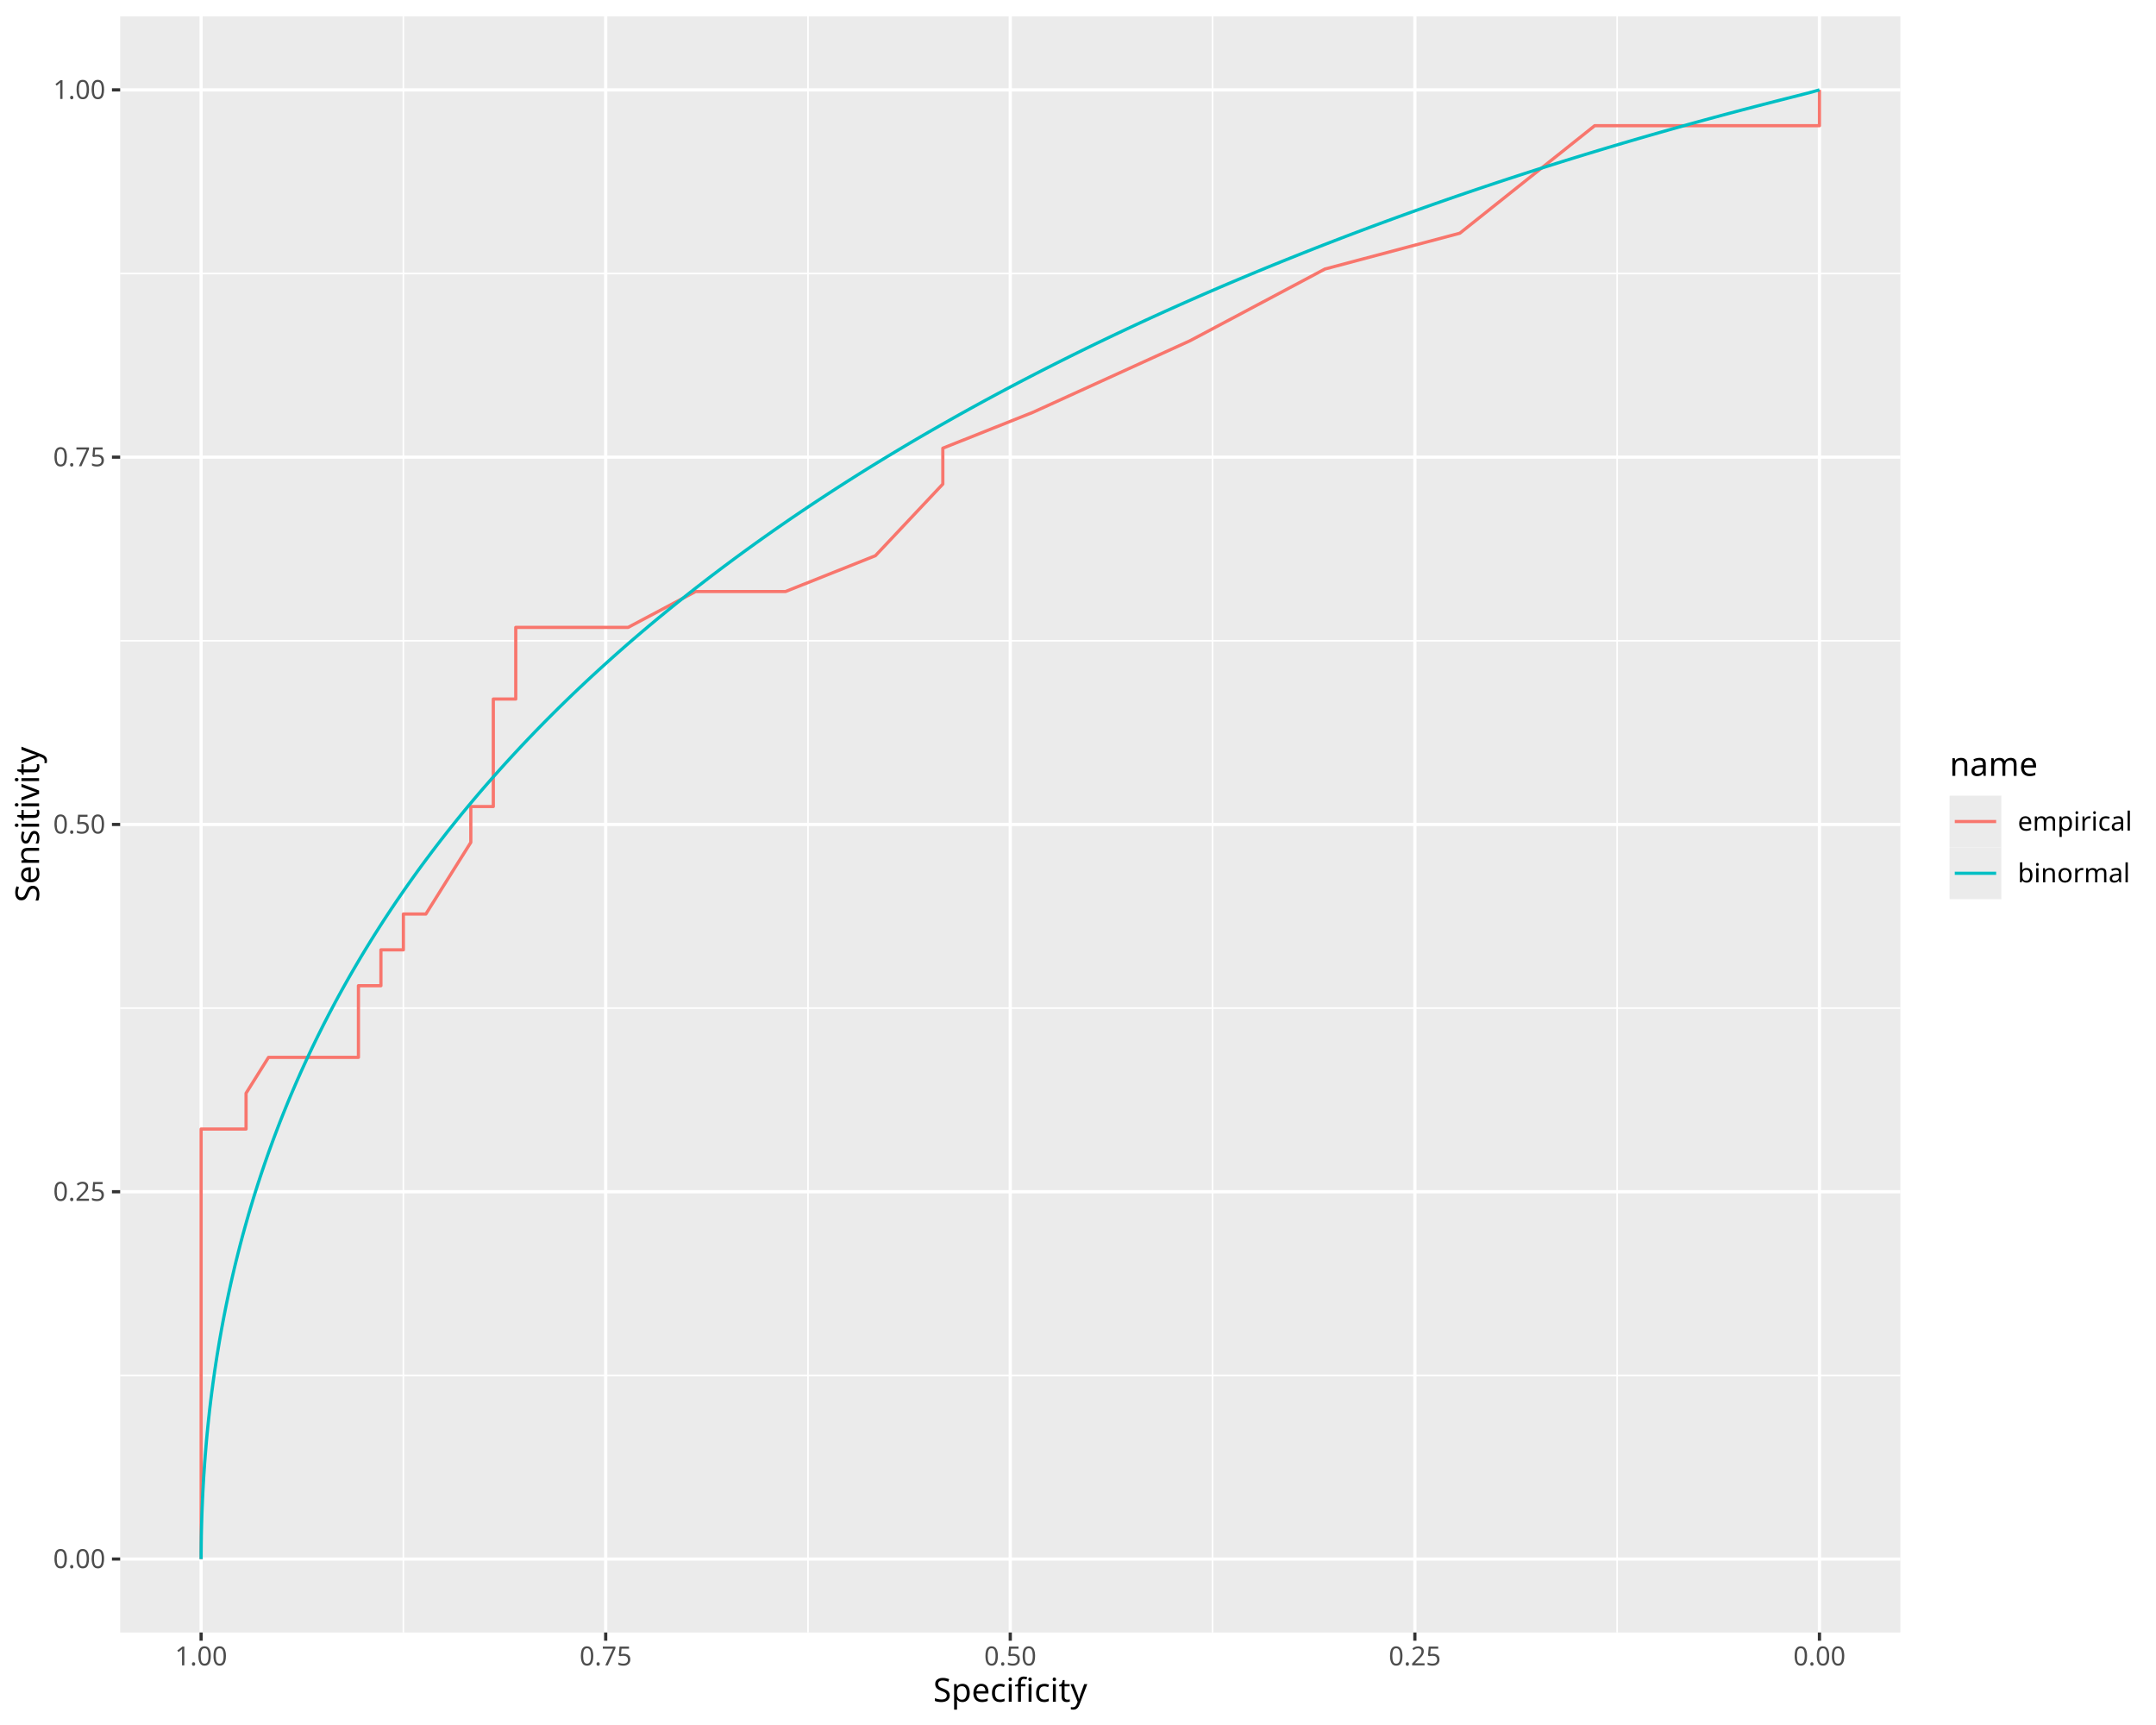
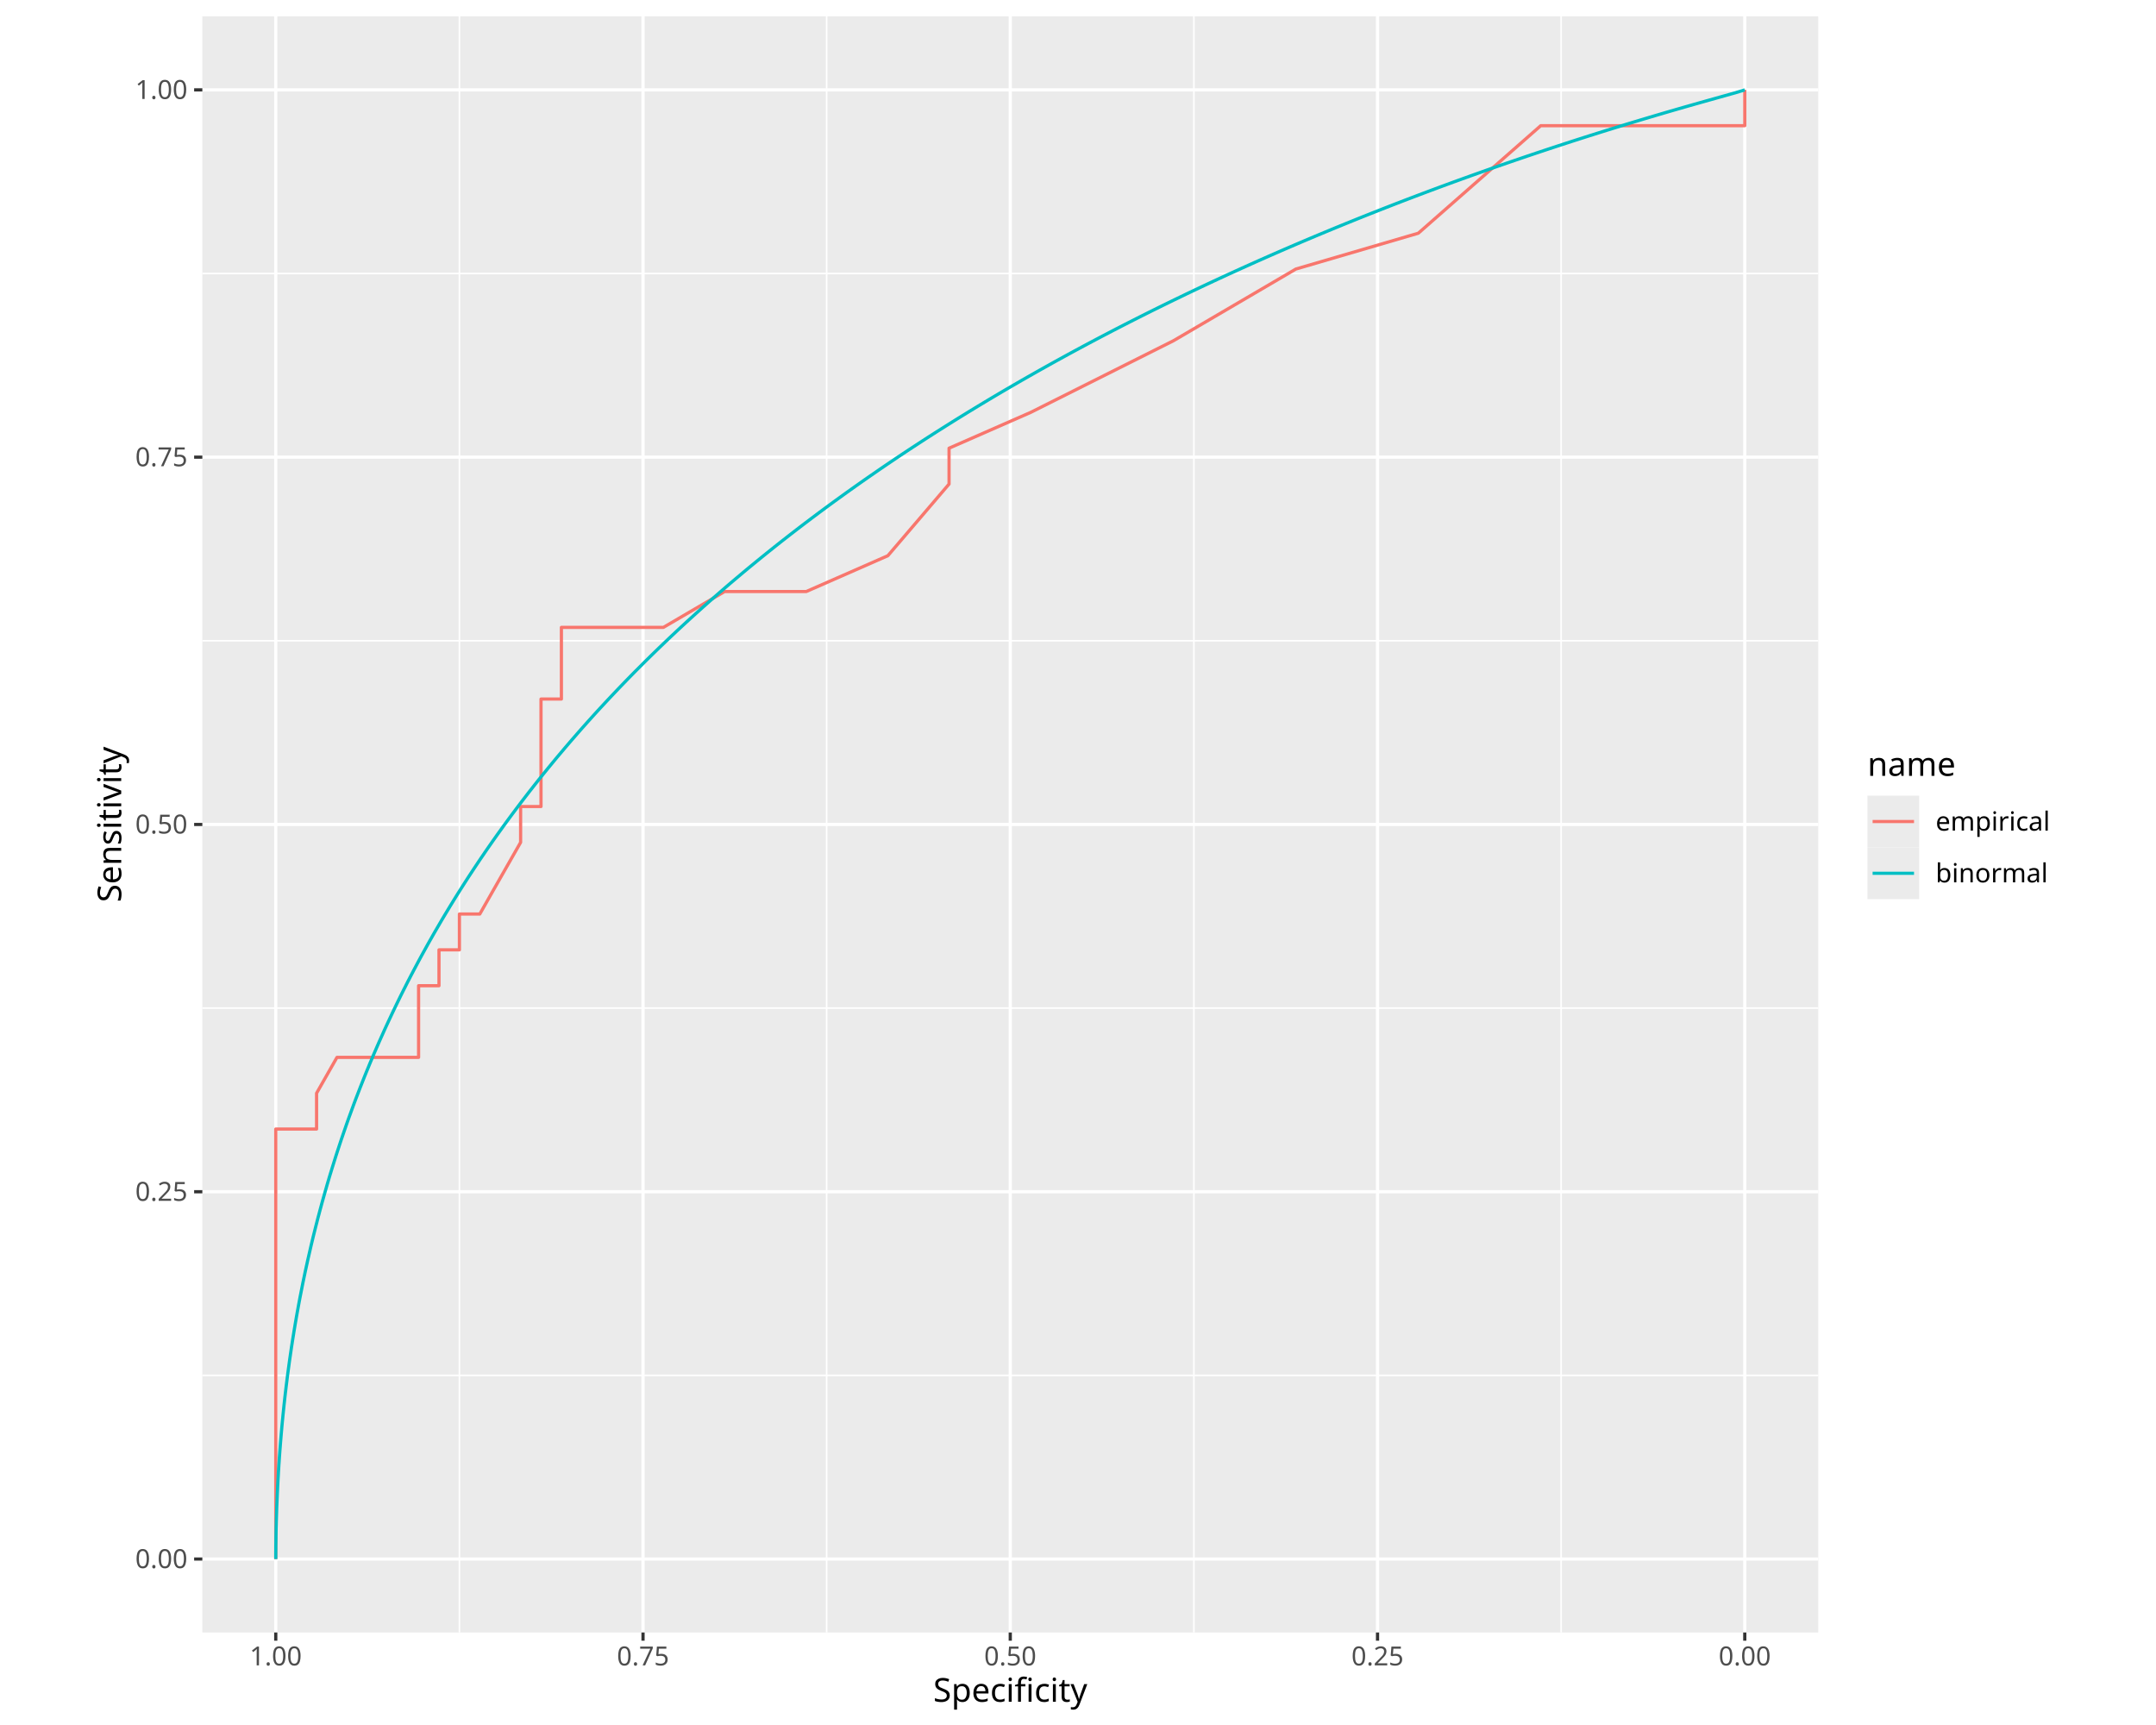
<svg xmlns="http://www.w3.org/2000/svg" class="svglite" data-engine-version="2.0" width="720.00pt" height="576.00pt" viewBox="0 0 720.00 576.00">
  <defs>
    <style type="text/css">
    .svglite line, .svglite polyline, .svglite polygon, .svglite path, .svglite rect, .svglite circle {
      fill: none;
      stroke: #000000;
      stroke-linecap: round;
      stroke-linejoin: round;
      stroke-miterlimit: 10.00;
    }
  </style>
  </defs>
  <rect width="100%" height="100%" style="stroke: none; fill: #FFFFFF;" />
  <defs>
    <clipPath id="cpMC4wMHw3MjAuMDB8MC4wMHw1NzYuMDA=">
      <rect x="0.00" y="0.00" width="720.00" height="576.00" />
    </clipPath>
  </defs>
  <g clip-path="url(#cpMC4wMHw3MjAuMDB8MC4wMHw1NzYuMDA=)">
-     <rect x="0.00" y="0.00" width="720.00" height="576.00" style="stroke-width: 1.07; stroke: #FFFFFF; fill: #FFFFFF;" />
-   </g>
+ </g>
  <defs>
-     <clipPath id="cpNDAuMTN8NjM0LjYzfDUuNDh8NTQ1LjEx">
-       <rect x="40.13" y="5.48" width="594.50" height="539.63" />
+     <clipPath id="cpMjcuNDN8NjkyLjU3fDAuMDB8NTc2LjAw">
+       <rect x="27.43" y="0.00" width="665.13" height="576.00" />
    </clipPath>
  </defs>
-   <g clip-path="url(#cpNDAuMTN8NjM0LjYzfDUuNDh8NTQ1LjEx)">
-     <rect x="40.13" y="5.48" width="594.50" height="539.63" style="stroke-width: 1.07; stroke: none; fill: #EBEBEB;" />
-     <polyline points="40.13,459.26 634.63,459.26 " style="stroke-width: 0.53; stroke: #FFFFFF; stroke-linecap: butt;" />
-     <polyline points="40.13,336.62 634.63,336.62 " style="stroke-width: 0.53; stroke: #FFFFFF; stroke-linecap: butt;" />
-     <polyline points="40.13,213.97 634.63,213.97 " style="stroke-width: 0.53; stroke: #FFFFFF; stroke-linecap: butt;" />
-     <polyline points="40.13,91.33 634.63,91.33 " style="stroke-width: 0.53; stroke: #FFFFFF; stroke-linecap: butt;" />
-     <polyline points="540.05,545.11 540.05,5.48 " style="stroke-width: 0.53; stroke: #FFFFFF; stroke-linecap: butt;" />
-     <polyline points="404.94,545.11 404.94,5.48 " style="stroke-width: 0.53; stroke: #FFFFFF; stroke-linecap: butt;" />
-     <polyline points="269.83,545.11 269.83,5.48 " style="stroke-width: 0.53; stroke: #FFFFFF; stroke-linecap: butt;" />
-     <polyline points="134.71,545.11 134.71,5.48 " style="stroke-width: 0.53; stroke: #FFFFFF; stroke-linecap: butt;" />
-     <polyline points="40.13,520.58 634.63,520.58 " style="stroke-width: 1.07; stroke: #FFFFFF; stroke-linecap: butt;" />
-     <polyline points="40.13,397.94 634.63,397.94 " style="stroke-width: 1.07; stroke: #FFFFFF; stroke-linecap: butt;" />
-     <polyline points="40.13,275.30 634.63,275.30 " style="stroke-width: 1.07; stroke: #FFFFFF; stroke-linecap: butt;" />
-     <polyline points="40.13,152.65 634.63,152.65 " style="stroke-width: 1.07; stroke: #FFFFFF; stroke-linecap: butt;" />
-     <polyline points="40.13,30.01 634.63,30.01 " style="stroke-width: 1.07; stroke: #FFFFFF; stroke-linecap: butt;" />
-     <polyline points="607.61,545.11 607.61,5.48 " style="stroke-width: 1.07; stroke: #FFFFFF; stroke-linecap: butt;" />
-     <polyline points="472.50,545.11 472.50,5.48 " style="stroke-width: 1.07; stroke: #FFFFFF; stroke-linecap: butt;" />
-     <polyline points="337.38,545.11 337.38,5.48 " style="stroke-width: 1.07; stroke: #FFFFFF; stroke-linecap: butt;" />
-     <polyline points="202.27,545.11 202.27,5.48 " style="stroke-width: 1.07; stroke: #FFFFFF; stroke-linecap: butt;" />
-     <polyline points="67.16,545.11 67.16,5.48 " style="stroke-width: 1.07; stroke: #FFFFFF; stroke-linecap: butt;" />
-     <polyline points="67.16,520.58 67.16,508.62 67.16,496.65 67.16,484.69 67.16,472.72 67.16,460.76 67.16,448.79 67.16,424.86 67.16,412.90 67.16,400.93 67.16,388.97 67.16,377.00 82.17,377.00 82.17,365.04 89.67,353.07 104.69,353.07 112.19,353.07 119.70,353.07 119.70,329.14 127.21,329.14 127.21,317.17 134.71,317.17 134.71,305.21 142.22,305.21 149.72,293.24 157.23,281.28 157.23,269.31 164.74,269.31 164.74,257.35 164.74,245.38 164.74,233.42 172.24,233.42 172.24,221.45 172.24,209.49 187.26,209.49 194.76,209.49 209.77,209.49 232.29,197.52 262.32,197.52 292.34,185.56 314.86,161.63 314.86,149.66 344.89,137.70 397.43,113.77 442.47,89.83 487.51,77.87 532.55,41.97 547.56,41.97 570.08,41.97 607.61,41.97 607.61,30.01 " style="stroke-width: 1.07; stroke: #F8766D; stroke-linecap: butt;" />
-     <polyline points="67.16,520.58 67.16,520.58 67.16,519.62 67.16,518.66 67.17,517.70 67.18,516.74 67.19,515.78 67.20,514.82 67.22,513.86 67.23,512.90 67.25,511.94 67.27,510.98 67.30,510.02 67.32,509.06 67.35,508.10 67.38,507.14 67.41,506.18 67.44,505.22 67.48,504.26 67.52,503.30 67.56,502.34 67.60,501.38 67.64,500.42 67.69,499.46 67.73,498.50 67.78,497.54 67.84,496.58 67.89,495.62 67.95,494.66 68.00,493.70 68.06,492.74 68.13,491.78 68.19,490.82 68.26,489.86 68.32,488.90 68.39,487.94 68.47,486.98 68.54,486.02 68.62,485.06 68.70,484.10 68.78,483.14 68.86,482.18 68.94,481.22 69.03,480.26 69.12,479.30 69.21,478.34 69.31,477.38 69.40,476.42 69.50,475.46 69.60,474.50 69.70,473.54 69.81,472.58 69.91,471.62 70.02,470.66 70.13,469.70 70.25,468.74 70.36,467.78 70.48,466.82 70.60,465.86 70.72,464.90 70.85,463.94 70.98,462.98 71.10,462.02 71.24,461.06 71.37,460.10 71.51,459.14 71.64,458.18 71.78,457.22 71.93,456.26 72.07,455.30 72.22,454.34 72.37,453.38 72.52,452.42 72.68,451.46 72.84,450.50 73.00,449.54 73.16,448.58 73.32,447.62 73.49,446.66 73.66,445.70 73.83,444.74 74.00,443.78 74.18,442.82 74.36,441.86 74.54,440.90 74.72,439.94 74.91,438.98 75.10,438.02 75.29,437.06 75.48,436.10 75.68,435.14 75.88,434.18 76.08,433.22 76.28,432.26 76.49,431.30 76.70,430.34 76.91,429.38 77.12,428.42 77.34,427.46 77.56,426.50 77.78,425.54 78.01,424.58 78.23,423.62 78.46,422.66 78.69,421.70 78.93,420.74 79.17,419.78 79.41,418.82 79.65,417.86 79.90,416.90 80.14,415.94 80.39,414.98 80.65,414.02 80.90,413.06 81.16,412.10 81.43,411.14 81.69,410.18 81.96,409.22 82.23,408.26 82.50,407.30 82.78,406.34 83.05,405.38 83.34,404.42 83.62,403.46 83.91,402.50 84.20,401.54 84.49,400.58 84.78,399.62 85.08,398.66 85.38,397.70 85.69,396.74 85.99,395.78 86.30,394.82 86.62,393.86 86.93,392.90 87.25,391.94 87.57,390.98 87.90,390.02 88.22,389.06 88.55,388.10 88.89,387.14 89.22,386.18 89.56,385.22 89.90,384.26 90.25,383.30 90.60,382.34 90.95,381.38 91.30,380.42 91.66,379.46 92.02,378.50 92.39,377.54 92.75,376.58 93.12,375.62 93.49,374.66 93.87,373.70 94.25,372.74 94.63,371.78 95.02,370.82 95.41,369.86 95.80,368.90 96.19,367.94 96.59,366.98 96.99,366.02 97.40,365.06 97.81,364.10 98.22,363.14 98.63,362.18 99.05,361.22 99.47,360.26 99.90,359.30 100.32,358.34 100.75,357.38 101.19,356.42 101.63,355.46 102.07,354.50 102.51,353.54 102.96,352.58 103.41,351.62 103.87,350.66 104.32,349.70 104.79,348.74 105.25,347.78 105.72,346.82 106.19,345.86 106.67,344.90 107.15,343.94 107.63,342.98 108.11,342.02 108.60,341.06 109.10,340.10 109.59,339.14 110.09,338.18 110.60,337.22 111.11,336.26 111.62,335.30 112.13,334.34 112.65,333.38 113.17,332.42 113.70,331.46 114.23,330.50 114.76,329.54 115.30,328.58 115.84,327.62 116.38,326.66 116.93,325.70 117.48,324.74 118.04,323.78 118.60,322.82 119.16,321.86 119.73,320.90 120.30,319.94 120.87,318.98 121.45,318.02 122.03,317.06 122.62,316.10 123.21,315.14 123.80,314.18 124.40,313.22 125.00,312.26 125.61,311.30 126.22,310.34 126.83,309.38 127.45,308.42 128.07,307.46 128.70,306.50 129.33,305.54 129.97,304.58 130.60,303.62 131.25,302.66 131.89,301.70 132.54,300.74 133.20,299.78 133.86,298.82 134.52,297.86 135.19,296.90 135.86,295.94 136.54,294.98 137.22,294.02 137.90,293.06 138.59,292.10 139.28,291.14 139.98,290.18 140.68,289.22 141.39,288.26 142.10,287.30 142.82,286.34 143.54,285.38 144.26,284.42 144.99,283.46 145.72,282.50 146.46,281.54 147.20,280.58 147.95,279.62 148.70,278.66 149.45,277.70 150.21,276.74 150.98,275.78 151.75,274.82 152.52,273.86 153.30,272.90 154.08,271.94 154.87,270.98 155.67,270.02 156.46,269.06 157.27,268.10 158.07,267.14 158.88,266.18 159.70,265.22 160.52,264.26 161.35,263.30 162.18,262.34 163.02,261.38 163.86,260.42 164.70,259.46 165.56,258.50 166.41,257.54 167.27,256.58 168.14,255.62 169.01,254.66 169.89,253.70 170.77,252.74 171.65,251.78 172.55,250.82 173.44,249.86 174.34,248.90 175.25,247.94 176.16,246.98 177.08,246.02 178.00,245.06 178.93,244.09 179.87,243.13 180.81,242.17 181.75,241.21 182.70,240.25 183.66,239.29 184.62,238.33 185.58,237.37 186.55,236.41 187.53,235.45 188.51,234.49 189.50,233.53 190.50,232.57 191.49,231.61 192.50,230.65 193.51,229.69 194.53,228.73 195.55,227.77 196.58,226.81 197.61,225.85 198.65,224.89 199.70,223.93 200.75,222.97 201.81,222.01 202.87,221.05 203.94,220.09 205.01,219.13 206.09,218.17 207.18,217.21 208.27,216.25 209.37,215.29 210.48,214.33 211.59,213.37 212.71,212.41 213.83,211.45 214.96,210.49 216.10,209.53 217.24,208.57 218.39,207.61 219.55,206.65 220.71,205.69 221.88,204.73 223.05,203.77 224.24,202.81 225.42,201.85 226.62,200.89 227.82,199.93 229.03,198.97 230.24,198.01 231.46,197.05 232.69,196.09 233.93,195.13 235.17,194.17 236.42,193.21 237.67,192.25 238.94,191.29 240.21,190.33 241.48,189.37 242.77,188.41 244.06,187.45 245.35,186.49 246.66,185.53 247.97,184.57 249.29,183.61 250.62,182.65 251.95,181.69 253.29,180.73 254.64,179.77 256.00,178.81 257.36,177.85 258.73,176.89 260.11,175.93 261.50,174.97 262.89,174.01 264.29,173.05 265.70,172.09 267.12,171.13 268.55,170.17 269.98,169.21 271.42,168.25 272.87,167.29 274.33,166.33 275.79,165.37 277.27,164.41 278.75,163.45 280.24,162.49 281.74,161.53 283.24,160.57 284.76,159.61 286.28,158.65 287.81,157.69 289.35,156.73 290.90,155.77 292.46,154.81 294.03,153.85 295.60,152.89 297.18,151.93 298.78,150.97 300.38,150.01 301.99,149.05 303.61,148.09 305.24,147.13 306.88,146.17 308.53,145.21 310.18,144.25 311.85,143.29 313.52,142.33 315.21,141.37 316.91,140.41 318.61,139.45 320.32,138.49 322.05,137.53 323.78,136.57 325.53,135.61 327.28,134.65 329.04,133.69 330.82,132.73 332.60,131.77 334.40,130.81 336.20,129.85 338.02,128.89 339.84,127.93 341.68,126.97 343.53,126.01 345.39,125.05 347.25,124.09 349.13,123.13 351.03,122.17 352.93,121.21 354.84,120.25 356.77,119.29 358.70,118.33 360.65,117.37 362.61,116.41 364.58,115.45 366.56,114.49 368.56,113.53 370.57,112.57 372.58,111.61 374.62,110.65 376.66,109.69 378.71,108.73 380.78,107.77 382.86,106.81 384.96,105.85 387.06,104.89 389.18,103.93 391.32,102.97 393.46,102.01 395.62,101.05 397.80,100.09 399.98,99.13 402.18,98.17 404.40,97.21 406.63,96.25 408.87,95.29 411.13,94.33 413.40,93.37 415.69,92.41 417.99,91.45 420.30,90.49 422.63,89.53 424.98,88.57 427.34,87.61 429.72,86.65 432.12,85.69 434.53,84.73 436.95,83.77 439.39,82.81 441.85,81.85 444.33,80.89 446.82,79.93 449.33,78.97 451.86,78.01 454.41,77.05 456.97,76.09 459.55,75.13 462.15,74.17 464.77,73.21 467.41,72.25 470.06,71.29 472.74,70.33 475.44,69.37 478.15,68.41 480.89,67.45 483.65,66.49 486.42,65.53 489.22,64.57 492.04,63.61 494.89,62.65 497.75,61.69 500.64,60.73 503.55,59.77 506.49,58.81 509.44,57.85 512.43,56.89 515.44,55.93 518.47,54.97 521.53,54.01 524.61,53.05 527.73,52.09 530.87,51.13 534.04,50.17 537.23,49.21 540.46,48.25 543.71,47.29 547.00,46.33 550.32,45.37 553.67,44.41 557.05,43.45 560.47,42.49 563.92,41.53 567.41,40.57 570.93,39.61 574.49,38.65 578.09,37.69 581.72,36.73 585.39,35.77 589.10,34.81 592.84,33.85 596.61,32.89 600.40,31.93 604.16,30.97 607.61,30.01 607.61,30.01 " style="stroke-width: 1.07; stroke: #00BFC4; stroke-linecap: butt;" />
+   <g clip-path="url(#cpMjcuNDN8NjkyLjU3fDAuMDB8NTc2LjAw)">
+     <rect x="27.43" y="0.00" width="665.13" height="576.00" style="stroke-width: 1.07; stroke: #FFFFFF; fill: #FFFFFF;" />
  </g>
  <g clip-path="url(#cpMC4wMHw3MjAuMDB8MC4wMHw1NzYuMDA=)">
-     <text x="35.20" y="523.61" text-anchor="end" style="font-size: 8.80px; fill: #4D4D4D; font-family: sans;" textLength="17.13px" lengthAdjust="spacingAndGlyphs">0.00</text>
-     <text x="35.20" y="400.97" text-anchor="end" style="font-size: 8.80px; fill: #4D4D4D; font-family: sans;" textLength="17.13px" lengthAdjust="spacingAndGlyphs">0.25</text>
-     <text x="35.20" y="278.32" text-anchor="end" style="font-size: 8.80px; fill: #4D4D4D; font-family: sans;" textLength="17.13px" lengthAdjust="spacingAndGlyphs">0.50</text>
-     <text x="35.20" y="155.68" text-anchor="end" style="font-size: 8.80px; fill: #4D4D4D; font-family: sans;" textLength="17.13px" lengthAdjust="spacingAndGlyphs">0.75</text>
-     <text x="35.20" y="33.04" text-anchor="end" style="font-size: 8.80px; fill: #4D4D4D; font-family: sans;" textLength="17.13px" lengthAdjust="spacingAndGlyphs">1.00</text>
-     <polyline points="37.39,520.58 40.13,520.58 " style="stroke-width: 1.07; stroke: #333333; stroke-linecap: butt;" />
-     <polyline points="37.39,397.94 40.13,397.94 " style="stroke-width: 1.07; stroke: #333333; stroke-linecap: butt;" />
-     <polyline points="37.39,275.30 40.13,275.30 " style="stroke-width: 1.07; stroke: #333333; stroke-linecap: butt;" />
-     <polyline points="37.39,152.65 40.13,152.65 " style="stroke-width: 1.07; stroke: #333333; stroke-linecap: butt;" />
-     <polyline points="37.39,30.01 40.13,30.01 " style="stroke-width: 1.07; stroke: #333333; stroke-linecap: butt;" />
-     <polyline points="607.61,547.85 607.61,545.11 " style="stroke-width: 1.07; stroke: #333333; stroke-linecap: butt;" />
-     <polyline points="472.50,547.85 472.50,545.11 " style="stroke-width: 1.07; stroke: #333333; stroke-linecap: butt;" />
+ </g>
+   <defs>
+     <clipPath id="cpNjcuNTd8NjA3LjIwfDUuNDh8NTQ1LjEx">
+       <rect x="67.57" y="5.48" width="539.63" height="539.63" />
+     </clipPath>
+   </defs>
+   <g clip-path="url(#cpNjcuNTd8NjA3LjIwfDUuNDh8NTQ1LjEx)">
+     <rect x="67.57" y="5.48" width="539.63" height="539.63" style="stroke-width: 1.07; stroke: none; fill: #EBEBEB;" />
+     <polyline points="67.57,459.26 607.20,459.26 " style="stroke-width: 0.53; stroke: #FFFFFF; stroke-linecap: butt;" />
+     <polyline points="67.57,336.62 607.20,336.62 " style="stroke-width: 0.53; stroke: #FFFFFF; stroke-linecap: butt;" />
+     <polyline points="67.57,213.97 607.20,213.97 " style="stroke-width: 0.53; stroke: #FFFFFF; stroke-linecap: butt;" />
+     <polyline points="67.57,91.33 607.20,91.33 " style="stroke-width: 0.53; stroke: #FFFFFF; stroke-linecap: butt;" />
+     <polyline points="521.35,545.11 521.35,5.48 " style="stroke-width: 0.53; stroke: #FFFFFF; stroke-linecap: butt;" />
+     <polyline points="398.70,545.11 398.70,5.48 " style="stroke-width: 0.53; stroke: #FFFFFF; stroke-linecap: butt;" />
+     <polyline points="276.06,545.11 276.06,5.48 " style="stroke-width: 0.53; stroke: #FFFFFF; stroke-linecap: butt;" />
+     <polyline points="153.42,545.11 153.42,5.48 " style="stroke-width: 0.53; stroke: #FFFFFF; stroke-linecap: butt;" />
+     <polyline points="67.57,520.58 607.20,520.58 " style="stroke-width: 1.07; stroke: #FFFFFF; stroke-linecap: butt;" />
+     <polyline points="67.57,397.94 607.20,397.94 " style="stroke-width: 1.07; stroke: #FFFFFF; stroke-linecap: butt;" />
+     <polyline points="67.57,275.30 607.20,275.30 " style="stroke-width: 1.07; stroke: #FFFFFF; stroke-linecap: butt;" />
+     <polyline points="67.57,152.65 607.20,152.65 " style="stroke-width: 1.07; stroke: #FFFFFF; stroke-linecap: butt;" />
+     <polyline points="67.57,30.01 607.20,30.01 " style="stroke-width: 1.07; stroke: #FFFFFF; stroke-linecap: butt;" />
+     <polyline points="582.67,545.11 582.67,5.48 " style="stroke-width: 1.07; stroke: #FFFFFF; stroke-linecap: butt;" />
+     <polyline points="460.03,545.11 460.03,5.48 " style="stroke-width: 1.07; stroke: #FFFFFF; stroke-linecap: butt;" />
+     <polyline points="337.38,545.11 337.38,5.48 " style="stroke-width: 1.07; stroke: #FFFFFF; stroke-linecap: butt;" />
+     <polyline points="214.74,545.11 214.74,5.48 " style="stroke-width: 1.07; stroke: #FFFFFF; stroke-linecap: butt;" />
+     <polyline points="92.09,545.11 92.09,5.48 " style="stroke-width: 1.07; stroke: #FFFFFF; stroke-linecap: butt;" />
+     <polyline points="92.09,520.58 92.09,508.62 92.09,496.65 92.09,484.69 92.09,472.72 92.09,460.76 92.09,448.79 92.09,424.86 92.09,412.90 92.09,400.93 92.09,388.97 92.09,377.00 105.72,377.00 105.72,365.04 112.53,353.07 126.16,353.07 132.98,353.07 139.79,353.07 139.79,329.14 146.60,329.14 146.60,317.17 153.42,317.17 153.42,305.21 160.23,305.21 167.04,293.24 173.86,281.28 173.86,269.31 180.67,269.31 180.67,257.35 180.67,245.38 180.67,233.42 187.48,233.42 187.48,221.45 187.48,209.49 201.11,209.49 207.92,209.49 221.55,209.49 241.99,197.52 269.25,197.52 296.50,185.56 316.94,161.63 316.94,149.66 344.20,137.70 391.89,113.77 432.77,89.83 473.65,77.87 514.53,41.97 528.16,41.97 548.60,41.97 582.67,41.97 582.67,30.01 " style="stroke-width: 1.07; stroke: #F8766D; stroke-linecap: butt;" />
+     <polyline points="92.09,520.58 92.09,520.58 92.10,519.62 92.10,518.66 92.11,517.70 92.11,516.74 92.12,515.78 92.14,514.82 92.15,513.86 92.16,512.90 92.18,511.94 92.20,510.98 92.22,510.02 92.25,509.06 92.27,508.10 92.30,507.14 92.33,506.18 92.36,505.22 92.39,504.26 92.42,503.30 92.46,502.34 92.50,501.38 92.54,500.42 92.58,499.46 92.62,498.50 92.67,497.54 92.71,496.58 92.76,495.62 92.81,494.66 92.86,493.70 92.92,492.74 92.97,491.78 93.03,490.82 93.09,489.86 93.15,488.90 93.22,487.94 93.28,486.98 93.35,486.02 93.42,485.06 93.49,484.10 93.57,483.14 93.64,482.18 93.72,481.22 93.80,480.26 93.88,479.30 93.96,478.34 94.05,477.38 94.13,476.42 94.22,475.46 94.31,474.50 94.41,473.54 94.50,472.58 94.60,471.62 94.70,470.66 94.80,469.70 94.90,468.74 95.01,467.78 95.11,466.82 95.22,465.86 95.33,464.90 95.45,463.94 95.56,462.98 95.68,462.02 95.80,461.06 95.92,460.10 96.04,459.14 96.17,458.18 96.30,457.22 96.43,456.26 96.56,455.30 96.69,454.34 96.83,453.38 96.97,452.42 97.11,451.46 97.25,450.50 97.39,449.54 97.54,448.58 97.69,447.62 97.84,446.66 98.00,445.70 98.15,444.74 98.31,443.78 98.47,442.82 98.63,441.86 98.80,440.90 98.96,439.94 99.13,438.98 99.30,438.02 99.48,437.06 99.65,436.10 99.83,435.14 100.01,434.18 100.19,433.22 100.38,432.26 100.57,431.30 100.76,430.34 100.95,429.38 101.14,428.42 101.34,427.46 101.54,426.50 101.74,425.54 101.94,424.58 102.15,423.62 102.36,422.66 102.57,421.70 102.78,420.74 103.00,419.78 103.22,418.82 103.44,417.86 103.66,416.90 103.88,415.94 104.11,414.98 104.34,414.02 104.57,413.06 104.81,412.10 105.05,411.14 105.29,410.18 105.53,409.22 105.78,408.26 106.02,407.30 106.27,406.34 106.53,405.38 106.78,404.42 107.04,403.46 107.30,402.50 107.56,401.54 107.83,400.58 108.10,399.62 108.37,398.66 108.64,397.70 108.92,396.74 109.19,395.78 109.47,394.82 109.76,393.86 110.04,392.90 110.33,391.94 110.63,390.98 110.92,390.02 111.22,389.06 111.52,388.10 111.82,387.14 112.12,386.18 112.43,385.22 112.74,384.26 113.06,383.30 113.37,382.34 113.69,381.38 114.01,380.42 114.34,379.46 114.67,378.50 115.00,377.54 115.33,376.58 115.66,375.62 116.00,374.66 116.34,373.70 116.69,372.74 117.04,371.78 117.39,370.82 117.74,369.86 118.09,368.90 118.45,367.94 118.81,366.98 119.18,366.02 119.55,365.06 119.92,364.10 120.29,363.14 120.67,362.18 121.05,361.22 121.43,360.26 121.81,359.30 122.20,358.34 122.59,357.38 122.99,356.42 123.38,355.46 123.78,354.50 124.19,353.54 124.59,352.58 125.00,351.62 125.42,350.66 125.83,349.70 126.25,348.74 126.67,347.78 127.10,346.82 127.53,345.86 127.96,344.90 128.39,343.94 128.83,342.98 129.27,342.02 129.72,341.06 130.17,340.10 130.62,339.14 131.07,338.18 131.53,337.22 131.99,336.26 132.45,335.30 132.92,334.34 133.39,333.38 133.86,332.42 134.34,331.46 134.82,330.50 135.31,329.54 135.79,328.58 136.28,327.62 136.78,326.66 137.27,325.70 137.78,324.74 138.28,323.78 138.79,322.82 139.30,321.86 139.81,320.90 140.33,319.94 140.85,318.98 141.38,318.02 141.91,317.06 142.44,316.10 142.97,315.14 143.51,314.18 144.06,313.22 144.60,312.26 145.15,311.30 145.71,310.34 146.27,309.38 146.83,308.42 147.39,307.46 147.96,306.50 148.53,305.54 149.11,304.58 149.69,303.62 150.27,302.66 150.86,301.70 151.45,300.74 152.04,299.78 152.64,298.82 153.24,297.86 153.85,296.90 154.46,295.94 155.07,294.98 155.69,294.02 156.31,293.06 156.94,292.10 157.57,291.14 158.20,290.18 158.84,289.22 159.48,288.26 160.12,287.30 160.77,286.34 161.43,285.38 162.08,284.42 162.74,283.46 163.41,282.50 164.08,281.54 164.75,280.58 165.43,279.62 166.11,278.66 166.80,277.70 167.49,276.74 168.18,275.78 168.88,274.82 169.58,273.86 170.29,272.90 171.00,271.94 171.72,270.98 172.44,270.02 173.16,269.06 173.89,268.10 174.62,267.14 175.36,266.18 176.10,265.22 176.84,264.26 177.60,263.30 178.35,262.34 179.11,261.38 179.87,260.42 180.64,259.46 181.41,258.50 182.19,257.54 182.97,256.58 183.76,255.62 184.55,254.66 185.34,253.70 186.14,252.74 186.95,251.78 187.76,250.82 188.57,249.86 189.39,248.90 190.21,247.94 191.04,246.98 191.88,246.02 192.71,245.06 193.56,244.09 194.40,243.13 195.26,242.17 196.11,241.21 196.98,240.25 197.84,239.29 198.71,238.33 199.59,237.37 200.47,236.41 201.36,235.45 202.25,234.49 203.15,233.53 204.05,232.57 204.96,231.61 205.87,230.65 206.79,229.69 207.71,228.73 208.64,227.77 209.57,226.81 210.51,225.85 211.45,224.89 212.40,223.93 213.36,222.97 214.32,222.01 215.28,221.05 216.25,220.09 217.23,219.13 218.21,218.17 219.20,217.21 220.19,216.25 221.19,215.29 222.19,214.33 223.20,213.37 224.21,212.41 225.24,211.45 226.26,210.49 227.29,209.53 228.33,208.57 229.37,207.61 230.42,206.65 231.48,205.69 232.54,204.73 233.61,203.77 234.68,202.81 235.76,201.85 236.84,200.89 237.93,199.93 239.03,198.97 240.13,198.01 241.24,197.05 242.35,196.09 243.47,195.13 244.60,194.17 245.74,193.21 246.88,192.25 248.02,191.29 249.17,190.33 250.33,189.37 251.50,188.41 252.67,187.45 253.85,186.49 255.03,185.53 256.22,184.57 257.42,183.61 258.62,182.65 259.83,181.69 261.05,180.73 262.28,179.77 263.51,178.81 264.75,177.85 265.99,176.89 267.24,175.93 268.50,174.97 269.77,174.01 271.04,173.05 272.32,172.09 273.60,171.13 274.90,170.17 276.20,169.21 277.51,168.25 278.82,167.29 280.15,166.33 281.48,165.37 282.81,164.41 284.16,163.45 285.51,162.49 286.87,161.53 288.24,160.57 289.61,159.61 291.00,158.65 292.39,157.69 293.78,156.73 295.19,155.77 296.60,154.81 298.03,153.85 299.46,152.89 300.89,151.93 302.34,150.97 303.79,150.01 305.26,149.05 306.73,148.09 308.21,147.13 309.69,146.17 311.19,145.21 312.69,144.25 314.21,143.29 315.73,142.33 317.26,141.37 318.79,140.41 320.34,139.45 321.90,138.49 323.46,137.53 325.04,136.57 326.62,135.61 328.21,134.65 329.81,133.69 331.42,132.73 333.04,131.77 334.67,130.81 336.31,129.85 337.96,128.89 339.62,127.93 341.28,126.97 342.96,126.01 344.65,125.05 346.34,124.09 348.05,123.13 349.77,122.17 351.49,121.21 353.23,120.25 354.98,119.29 356.73,118.33 358.50,117.37 360.28,116.41 362.07,115.45 363.87,114.49 365.68,113.53 367.50,112.57 369.34,111.61 371.18,110.65 373.03,109.69 374.90,108.73 376.78,107.77 378.67,106.81 380.57,105.85 382.48,104.89 384.40,103.93 386.34,102.97 388.29,102.01 390.25,101.05 392.22,100.09 394.21,99.13 396.20,98.17 398.21,97.21 400.24,96.25 402.27,95.29 404.32,94.33 406.38,93.37 408.46,92.41 410.55,91.45 412.65,90.49 414.77,89.53 416.90,88.57 419.04,87.61 421.20,86.65 423.37,85.69 425.56,84.73 427.76,83.77 429.98,82.81 432.21,81.85 434.46,80.89 436.72,79.93 439.00,78.97 441.30,78.01 443.61,77.05 445.93,76.09 448.28,75.13 450.64,74.17 453.01,73.21 455.41,72.25 457.82,71.29 460.25,70.33 462.70,69.37 465.16,68.41 467.64,67.45 470.15,66.49 472.67,65.53 475.21,64.57 477.77,63.61 480.35,62.65 482.95,61.69 485.57,60.73 488.22,59.77 490.88,58.81 493.57,57.85 496.27,56.89 499.00,55.93 501.76,54.97 504.53,54.01 507.34,53.05 510.16,52.09 513.01,51.13 515.89,50.17 518.79,49.21 521.72,48.25 524.67,47.29 527.66,46.33 530.67,45.37 533.71,44.41 536.78,43.45 539.88,42.49 543.01,41.53 546.18,40.57 549.38,39.61 552.61,38.65 555.87,37.69 559.17,36.73 562.50,35.77 565.87,34.81 569.27,33.85 572.69,32.89 576.12,31.93 579.54,30.97 582.67,30.01 582.67,30.01 " style="stroke-width: 1.07; stroke: #00BFC4; stroke-linecap: butt;" />
+   </g>
+   <g clip-path="url(#cpMC4wMHw3MjAuMDB8MC4wMHw1NzYuMDA=)">
+     <text x="62.63" y="523.61" text-anchor="end" style="font-size: 8.80px; fill: #4D4D4D; font-family: sans;" textLength="17.13px" lengthAdjust="spacingAndGlyphs">0.00</text>
+     <text x="62.63" y="400.97" text-anchor="end" style="font-size: 8.80px; fill: #4D4D4D; font-family: sans;" textLength="17.13px" lengthAdjust="spacingAndGlyphs">0.25</text>
+     <text x="62.63" y="278.32" text-anchor="end" style="font-size: 8.80px; fill: #4D4D4D; font-family: sans;" textLength="17.13px" lengthAdjust="spacingAndGlyphs">0.50</text>
+     <text x="62.63" y="155.68" text-anchor="end" style="font-size: 8.80px; fill: #4D4D4D; font-family: sans;" textLength="17.13px" lengthAdjust="spacingAndGlyphs">0.75</text>
+     <text x="62.63" y="33.04" text-anchor="end" style="font-size: 8.80px; fill: #4D4D4D; font-family: sans;" textLength="17.13px" lengthAdjust="spacingAndGlyphs">1.00</text>
+     <polyline points="64.83,520.58 67.57,520.58 " style="stroke-width: 1.07; stroke: #333333; stroke-linecap: butt;" />
+     <polyline points="64.83,397.94 67.57,397.94 " style="stroke-width: 1.07; stroke: #333333; stroke-linecap: butt;" />
+     <polyline points="64.83,275.30 67.57,275.30 " style="stroke-width: 1.07; stroke: #333333; stroke-linecap: butt;" />
+     <polyline points="64.83,152.65 67.57,152.65 " style="stroke-width: 1.07; stroke: #333333; stroke-linecap: butt;" />
+     <polyline points="64.83,30.01 67.57,30.01 " style="stroke-width: 1.07; stroke: #333333; stroke-linecap: butt;" />
+     <polyline points="582.67,547.85 582.67,545.11 " style="stroke-width: 1.07; stroke: #333333; stroke-linecap: butt;" />
+     <polyline points="460.03,547.85 460.03,545.11 " style="stroke-width: 1.07; stroke: #333333; stroke-linecap: butt;" />
    <polyline points="337.38,547.85 337.38,545.11 " style="stroke-width: 1.07; stroke: #333333; stroke-linecap: butt;" />
-     <polyline points="202.27,547.85 202.27,545.11 " style="stroke-width: 1.07; stroke: #333333; stroke-linecap: butt;" />
-     <polyline points="67.16,547.85 67.16,545.11 " style="stroke-width: 1.07; stroke: #333333; stroke-linecap: butt;" />
-     <text x="607.61" y="556.10" text-anchor="middle" style="font-size: 8.80px; fill: #4D4D4D; font-family: sans;" textLength="17.13px" lengthAdjust="spacingAndGlyphs">0.00</text>
-     <text x="472.50" y="556.10" text-anchor="middle" style="font-size: 8.80px; fill: #4D4D4D; font-family: sans;" textLength="17.13px" lengthAdjust="spacingAndGlyphs">0.25</text>
+     <polyline points="214.74,547.85 214.74,545.11 " style="stroke-width: 1.07; stroke: #333333; stroke-linecap: butt;" />
+     <polyline points="92.09,547.85 92.09,545.11 " style="stroke-width: 1.07; stroke: #333333; stroke-linecap: butt;" />
+     <text x="582.67" y="556.10" text-anchor="middle" style="font-size: 8.80px; fill: #4D4D4D; font-family: sans;" textLength="17.13px" lengthAdjust="spacingAndGlyphs">0.00</text>
+     <text x="460.03" y="556.10" text-anchor="middle" style="font-size: 8.80px; fill: #4D4D4D; font-family: sans;" textLength="17.13px" lengthAdjust="spacingAndGlyphs">0.25</text>
    <text x="337.38" y="556.10" text-anchor="middle" style="font-size: 8.80px; fill: #4D4D4D; font-family: sans;" textLength="17.13px" lengthAdjust="spacingAndGlyphs">0.50</text>
-     <text x="202.27" y="556.10" text-anchor="middle" style="font-size: 8.80px; fill: #4D4D4D; font-family: sans;" textLength="17.13px" lengthAdjust="spacingAndGlyphs">0.75</text>
-     <text x="67.16" y="556.10" text-anchor="middle" style="font-size: 8.80px; fill: #4D4D4D; font-family: sans;" textLength="17.13px" lengthAdjust="spacingAndGlyphs">1.00</text>
+     <text x="214.74" y="556.10" text-anchor="middle" style="font-size: 8.80px; fill: #4D4D4D; font-family: sans;" textLength="17.13px" lengthAdjust="spacingAndGlyphs">0.75</text>
+     <text x="92.09" y="556.10" text-anchor="middle" style="font-size: 8.80px; fill: #4D4D4D; font-family: sans;" textLength="17.13px" lengthAdjust="spacingAndGlyphs">1.00</text>
    <text x="337.38" y="568.24" text-anchor="middle" style="font-size: 11.00px; font-family: sans;" textLength="49.53px" lengthAdjust="spacingAndGlyphs">Specificity</text>
-     <text transform="translate(13.05,275.30) rotate(-90)" text-anchor="middle" style="font-size: 11.00px; font-family: sans;" textLength="49.53px" lengthAdjust="spacingAndGlyphs">Sensitivity</text>
-     <rect x="645.59" y="244.87" width="68.93" height="60.85" style="stroke-width: 1.07; stroke: none; fill: #FFFFFF;" />
-     <text x="651.07" y="259.06" style="font-size: 11.00px; font-family: sans;" textLength="27.52px" lengthAdjust="spacingAndGlyphs">name</text>
-     <rect x="651.07" y="265.68" width="17.28" height="17.28" style="stroke-width: 1.07; stroke: none; fill: #EBEBEB;" />
-     <line x1="652.80" y1="274.32" x2="666.62" y2="274.32" style="stroke-width: 1.07; stroke: #F8766D; stroke-linecap: butt;" />
-     <rect x="651.07" y="282.96" width="17.28" height="17.28" style="stroke-width: 1.07; stroke: none; fill: #EBEBEB;" />
-     <line x1="652.80" y1="291.60" x2="666.62" y2="291.60" style="stroke-width: 1.07; stroke: #00BFC4; stroke-linecap: butt;" />
-     <text x="673.83" y="277.35" style="font-size: 8.80px; font-family: sans;" textLength="35.21px" lengthAdjust="spacingAndGlyphs">empirical</text>
-     <text x="673.83" y="294.63" style="font-size: 8.80px; font-family: sans;" textLength="33.75px" lengthAdjust="spacingAndGlyphs">binormal</text>
+     <text transform="translate(40.48,275.30) rotate(-90)" text-anchor="middle" style="font-size: 11.00px; font-family: sans;" textLength="49.53px" lengthAdjust="spacingAndGlyphs">Sensitivity</text>
+     <rect x="618.16" y="244.87" width="68.93" height="60.85" style="stroke-width: 1.07; stroke: none; fill: #FFFFFF;" />
+     <text x="623.64" y="259.06" style="font-size: 11.00px; font-family: sans;" textLength="27.52px" lengthAdjust="spacingAndGlyphs">name</text>
+     <rect x="623.64" y="265.68" width="17.28" height="17.28" style="stroke-width: 1.07; stroke: none; fill: #EBEBEB;" />
+     <line x1="625.36" y1="274.32" x2="639.19" y2="274.32" style="stroke-width: 1.07; stroke: #F8766D; stroke-linecap: butt;" />
+     <rect x="623.64" y="282.96" width="17.28" height="17.28" style="stroke-width: 1.07; stroke: none; fill: #EBEBEB;" />
+     <line x1="625.36" y1="291.60" x2="639.19" y2="291.60" style="stroke-width: 1.07; stroke: #00BFC4; stroke-linecap: butt;" />
+     <text x="646.40" y="277.35" style="font-size: 8.80px; font-family: sans;" textLength="35.21px" lengthAdjust="spacingAndGlyphs">empirical</text>
+     <text x="646.40" y="294.63" style="font-size: 8.80px; font-family: sans;" textLength="33.75px" lengthAdjust="spacingAndGlyphs">binormal</text>
  </g>
</svg>
